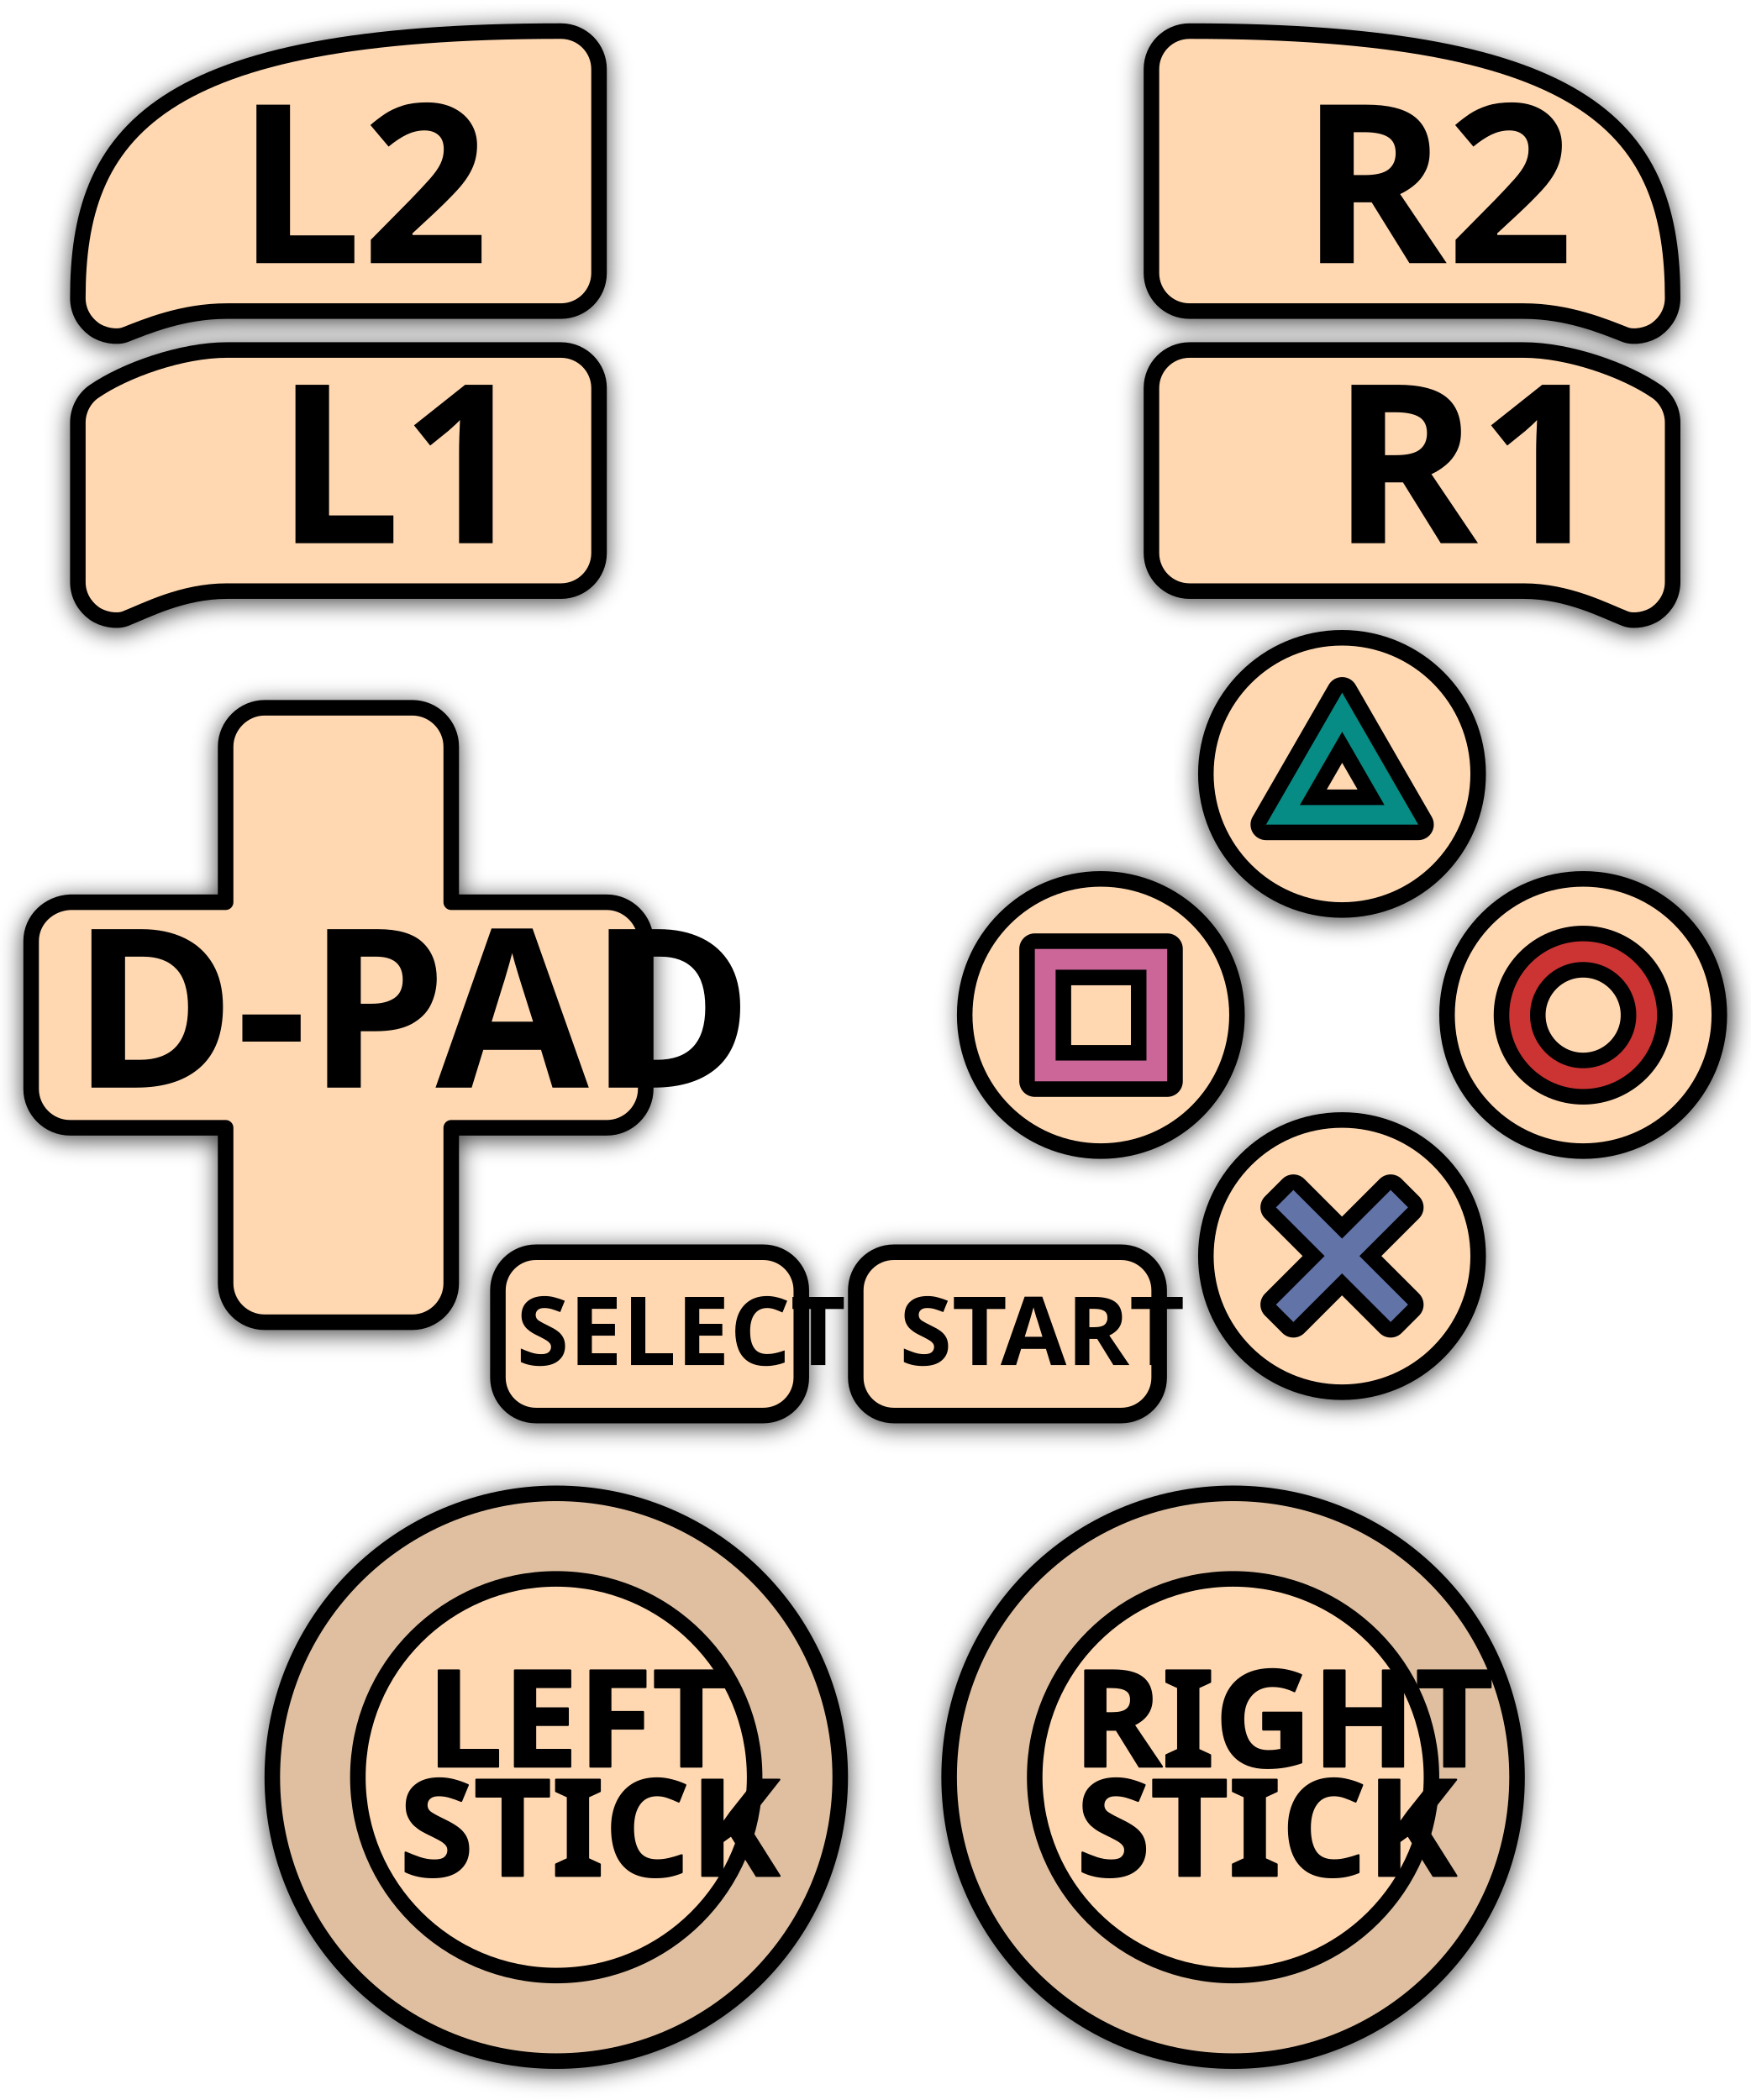
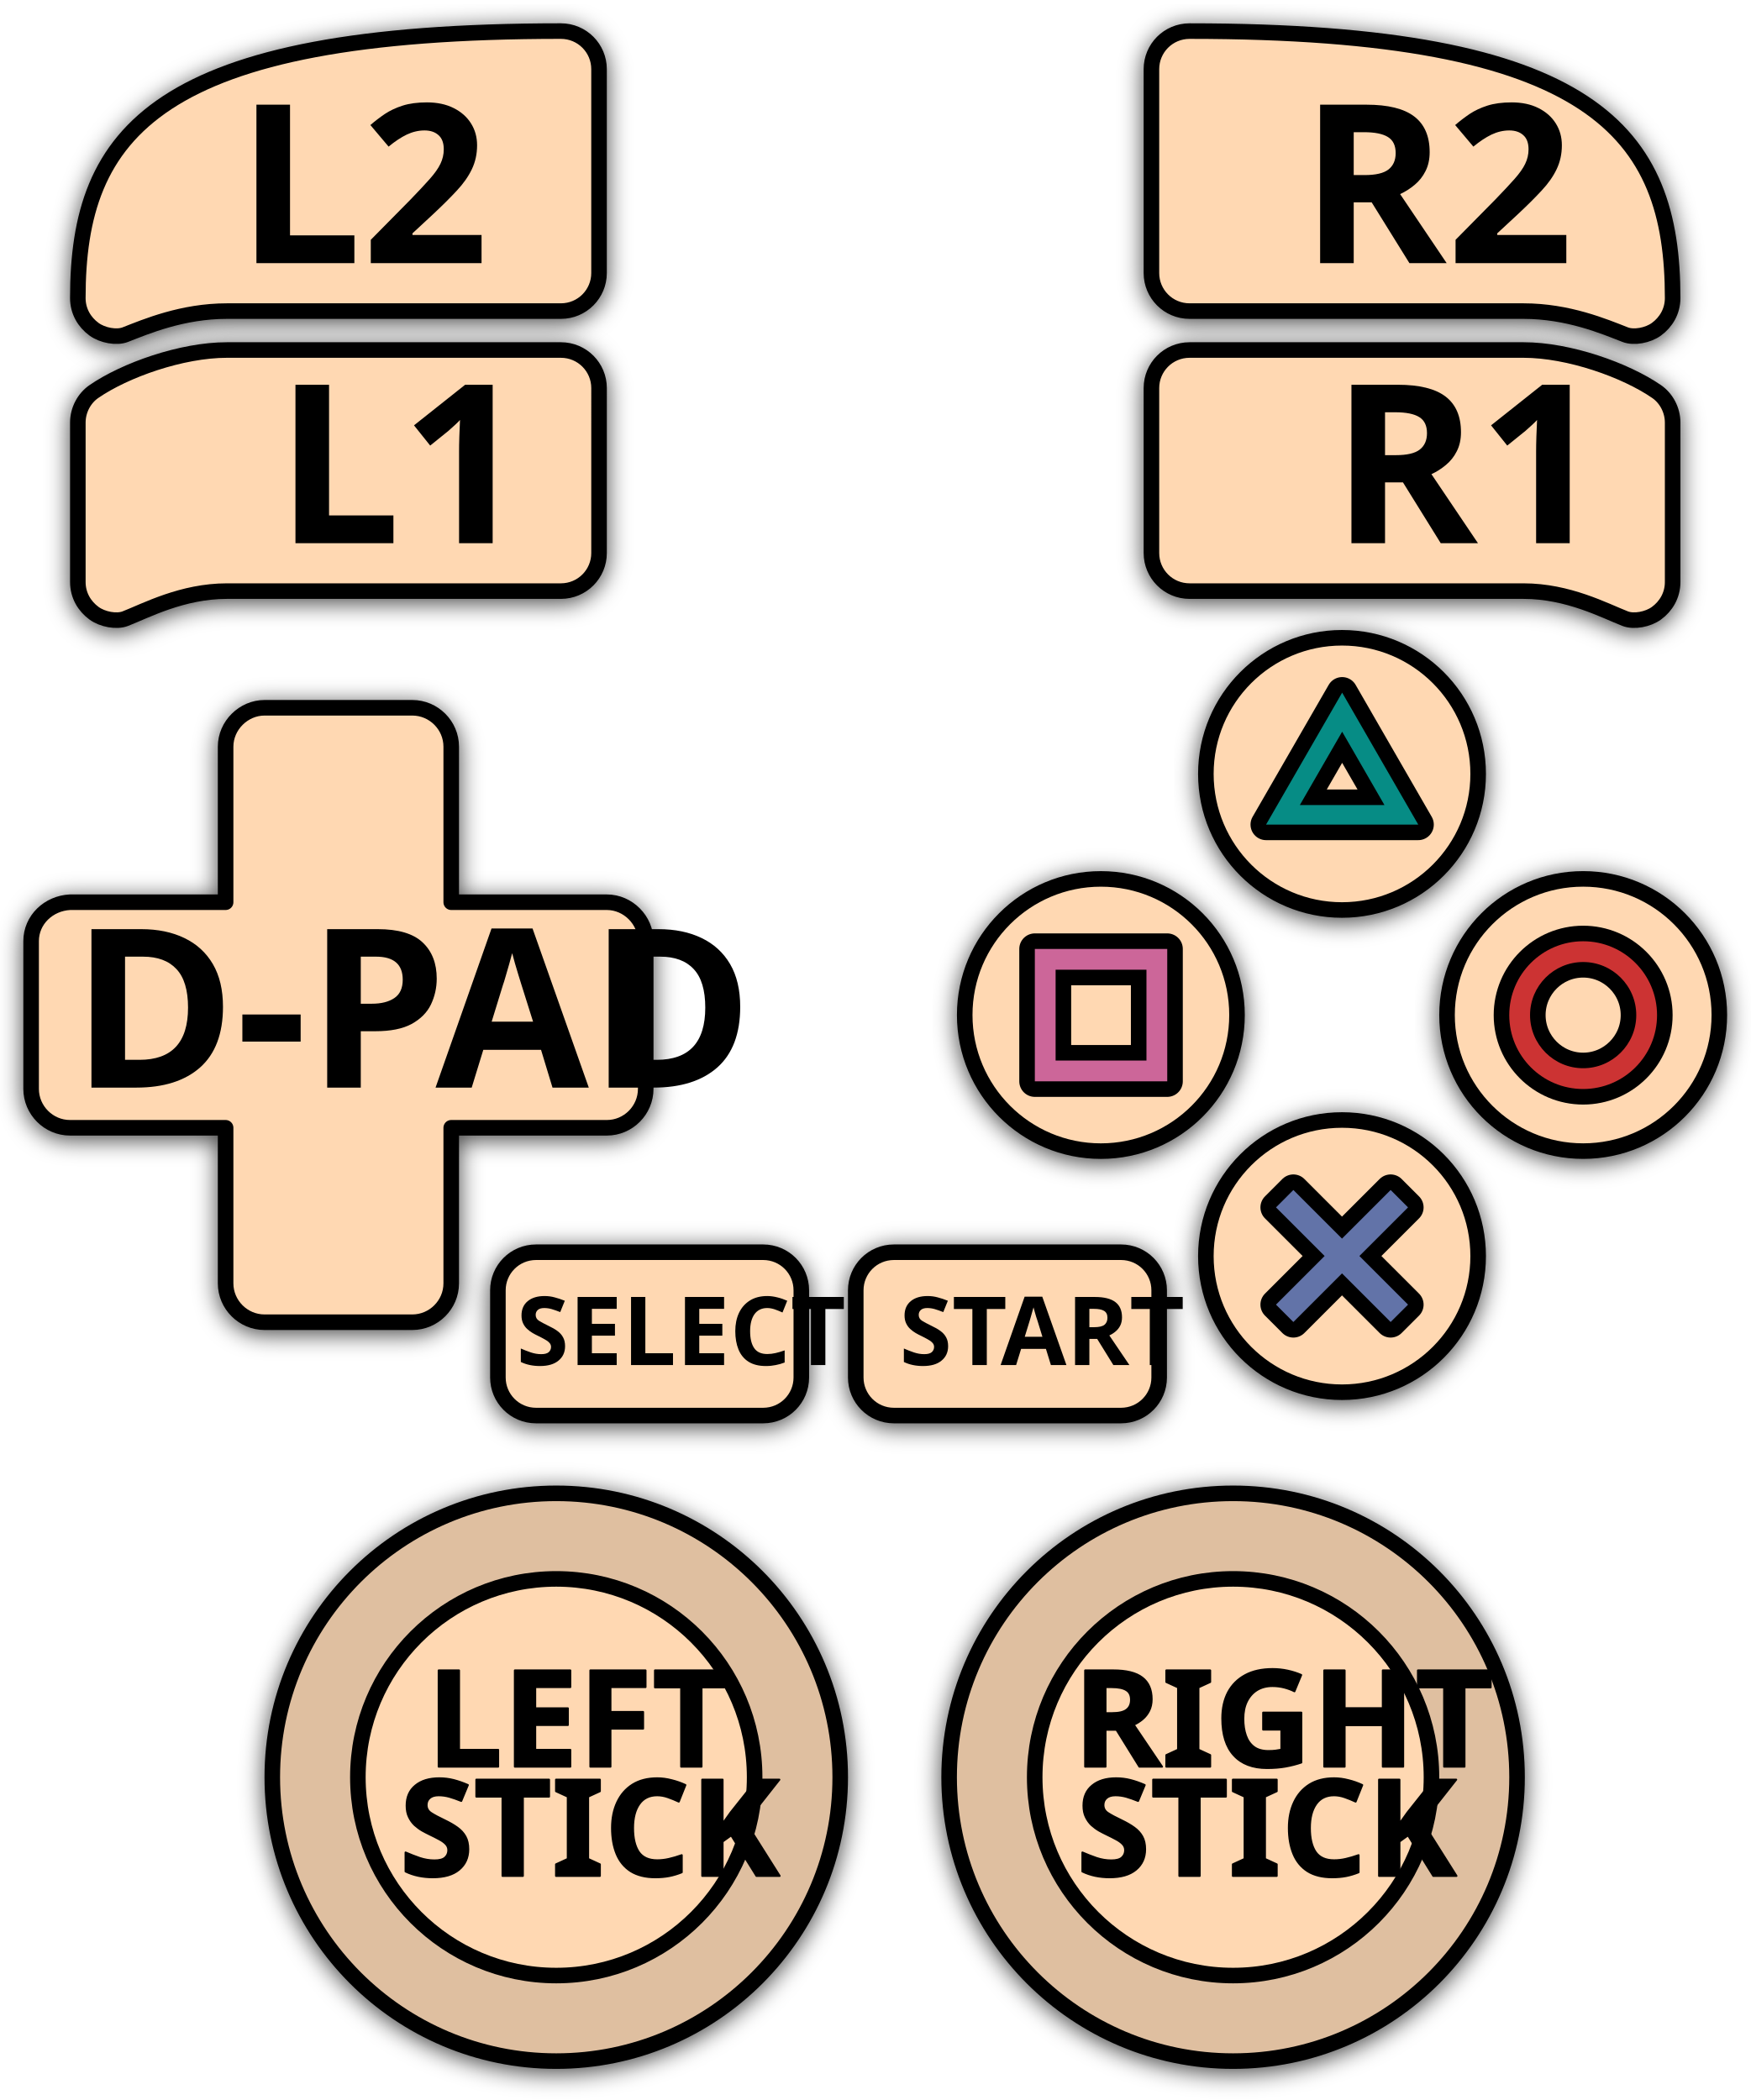
<svg xmlns="http://www.w3.org/2000/svg" version="1.1" id="Layer_3" x="0px" y="0px" viewBox="0 0 225 270" xml:space="preserve" width="225" height="270">
  <defs id="defs75">
    <rect x="41.228" y="199.808" width="55.255" height="51.834" id="rect369361" />
    <rect x="76.739" y="147.344" width="33.368" height="20.844" id="rect127464" />
    <rect x="128.25" y="105.787" width="33.96" height="33.738" id="rect83351" />
    <rect x="127.677" y="105.526" width="34.595" height="33.973" id="rect34999" />
    <rect x="161.554" y="139.782" width="33.152" height="33.894" id="rect24475" />
    <rect x="128.25" y="105.787" width="33.96" height="33.738" id="rect83351-3" />
    <rect x="128.25" y="105.787" width="33.96" height="33.738" id="rect83351-9" />
    <rect x="128.25" y="105.787" width="33.96" height="33.738" id="rect83351-5" />
    <rect x="76.739" y="147.344" width="32.548" height="20.781" id="rect127464-0" />
    <rect x="128.25" y="105.787" width="69.439" height="31.708" id="rect83351-4" />
    <rect x="128.25" y="105.787" width="33.96" height="33.738" id="rect83351-52" />
    <rect x="128.25" y="105.787" width="33.96" height="33.738" id="rect83351-52-6" />
    <rect x="128.25" y="105.787" width="33.96" height="33.738" id="rect83351-37" />
    <rect x="128.25" y="105.787" width="33.96" height="33.738" id="rect83351-3-9" />
    <rect x="128.25" y="105.787" width="33.96" height="33.738" id="rect83351-9-2" />
    <rect x="128.25" y="105.787" width="33.96" height="33.738" id="rect83351-5-7" />
    <rect x="76.739" y="147.344" width="33.368" height="20.844" id="rect127464-7" />
    <rect x="76.739" y="147.344" width="32.548" height="20.781" id="rect127464-0-5" />
    <rect x="128.25" y="105.787" width="69.439" height="31.708" id="rect83351-4-1" />
    <rect x="128.25" y="105.787" width="33.96" height="33.738" id="rect83351-52-67" />
    <rect x="128.25" y="105.787" width="33.96" height="33.738" id="rect83351-52-6-8" />
    <rect x="128.25" y="105.787" width="69.439" height="31.708" id="rect83351-4-1-4" />
    <rect x="128.25" y="105.787" width="69.439" height="31.708" id="rect83351-4-1-4-4" />
    <rect x="128.25" y="105.787" width="69.439" height="31.708" id="rect83351-4-1-4-9" />
    <rect x="128.25" y="105.787" width="69.439" height="31.708" id="rect83351-4-1-4-4-4" />
    <rect x="76.739" y="147.344" width="65.207" height="14.331" id="rect127464-7-2" />
    <rect x="76.739" y="147.344" width="65.207" height="14.331" id="rect127464-7-2-8" />
    <rect x="76.739" y="147.344" width="33.368" height="20.844" id="rect127464-7-5" />
    <rect x="76.739" y="147.344" width="65.207" height="14.331" id="rect127464-7-2-2" />
    <rect x="76.739" y="147.344" width="65.207" height="14.331" id="rect127464-7-2-8-1" />
    <rect x="76.739" y="147.344" width="32.548" height="20.781" id="rect127464-0-5-4" />
    <rect x="128.25" y="105.787" width="33.96" height="33.738" id="rect83351-37-3" />
    <rect x="128.25" y="105.787" width="33.96" height="33.738" id="rect83351-3-9-2" />
    <rect x="128.25" y="105.787" width="33.96" height="33.738" id="rect83351-9-2-3" />
    <rect x="128.25" y="105.787" width="33.96" height="33.738" id="rect83351-5-7-8" />
    <rect x="128.25" y="105.787" width="69.439" height="31.708" id="rect83351-4-1-1" />
    <rect x="128.25" y="105.787" width="69.439" height="31.708" id="rect83351-4-1-4-8" />
    <rect x="128.25" y="105.787" width="69.439" height="31.708" id="rect83351-4-1-4-9-1" />
    <rect x="128.25" y="105.787" width="33.96" height="33.738" id="rect83351-52-67-5" />
    <rect x="128.25" y="105.787" width="33.96" height="33.738" id="rect83351-52-6-8-9" />
    <rect x="128.25" y="105.787" width="69.439" height="31.708" id="rect83351-4-1-4-4-2" />
    <rect x="128.25" y="105.787" width="69.439" height="31.708" id="rect83351-4-1-4-4-4-7" />
    <rect x="128.25" y="105.787" width="69.439" height="31.708" id="rect83351-4-1-4-9-2" />
    <rect x="128.25" y="105.787" width="54.922" height="28.684" id="rect83351-4-1-4-6" />
    <rect x="128.25" y="105.787" width="54.922" height="28.684" id="rect83351-4-1-4-6-6" />
    <rect x="128.25" y="105.787" width="54.922" height="28.684" id="rect83351-4-1-4-6-6-5" />
    <rect x="128.25" y="105.787" width="54.922" height="28.684" id="rect83351-4-1-4-6-5" />
    <rect x="128.25" y="105.787" width="28.869" height="28.839" id="rect83351-4-1-4-6-9" />
    <rect x="128.25" y="105.787" width="28.869" height="28.839" id="rect83351-4-1-4-6-9-7" />
    <rect x="128.25" y="105.787" width="28.869" height="28.839" id="rect83351-4-1-4-6-9-0" />
    <rect x="128.25" y="105.787" width="28.869" height="28.839" id="rect83351-4-1-4-6-9-0-2" />
    <rect x="128.25" y="105.787" width="54.922" height="28.684" id="rect83351-4-1-4-6-5-7" />
    <rect x="128.25" y="105.787" width="54.922" height="28.684" id="rect83351-4-1-4-6-5-72" />
    <rect x="128.25" y="105.787" width="54.922" height="28.684" id="rect83351-4-1-4-6-5-72-2" />
    <rect x="128.25" y="105.787" width="30.806" height="28.718" id="rect83351-4-1-4-6-5-7-5" />
    <rect x="128.25" y="105.787" width="30.806" height="28.718" id="rect83351-4-1-4-6-5-7-5-2" />
    <rect x="128.25" y="105.787" width="30.806" height="28.718" id="rect83351-4-1-4-6-5-7-5-26" />
    <rect x="128.25" y="105.787" width="30.806" height="28.718" id="rect83351-4-1-4-6-5-7-5-4" />
    <rect x="76.739" y="147.344" width="33.368" height="20.844" id="rect127464-7-4" />
    <rect x="76.739" y="147.344" width="33.368" height="19.215" id="rect127464-7-4-8" />
    <rect x="76.739" y="147.344" width="44.004" height="35.334" id="rect127464-7-4-8-8" />
    <rect x="76.739" y="147.344" width="44.004" height="35.334" id="rect127464-7-4-8-8-8" />
    <rect x="41.228" y="199.808" width="55.255" height="51.834" id="rect369361-1" />
    <rect x="41.228" y="199.808" width="86.232" height="35.141" id="rect369361-0" />
    <rect x="128.25" y="105.787" width="81.862" height="29.811" id="rect83351-4-1-4-6-5-7-5-2-1" />
    <rect x="128.25" y="105.787" width="54.922" height="28.684" id="rect83351-4-1-4-6-5-72-2-6" />
    <rect x="128.25" y="105.787" width="54.922" height="28.684" id="rect83351-4-1-4-6-5-72-2-6-6" />
    <rect x="128.25" y="105.787" width="54.922" height="28.684" id="rect83351-4-1-4-6-5-72-2-6-6-8" />
    <rect x="128.25" y="105.787" width="77.274" height="28.684" id="rect83351-4-1-4-6-5-72-2-6-6-0" />
    <rect x="128.25" y="105.787" width="33.275" height="27.809" id="rect83351-4-1-4-6-5-72-2-6-6-5" />
    <rect x="128.25" y="105.787" width="33.275" height="27.809" id="rect83351-4-1-4-6-5-72-2-6-6-5-7" />
    <rect x="128.25" y="105.787" width="33.275" height="27.809" id="rect83351-4-1-4-6-5-72-2-6-6-5-7-2" />
    <rect x="128.25" y="105.787" width="33.275" height="27.809" id="rect83351-4-1-4-6-5-72-2-6-6-5-7-5" />
    <rect x="128.25" y="105.787" width="43.668" height="19.897" id="rect83351-4-1-4-6-5-72-2-6-6-0-4" />
    <rect x="128.25" y="105.787" width="77.274" height="28.684" id="rect83351-4-1-4-6-5-72-2-6-6-0-4-6" />
    <rect x="128.25" y="105.787" width="77.274" height="28.684" id="rect83351-4-1-4-6-5-72-2-6-6-0-4-0" />
    <rect x="128.25" y="105.787" width="61.396" height="39.166" id="rect83351-4-1-4-6-5-72-2-6-6-0-4-67" />
    <rect x="128.25" y="105.787" width="43.668" height="19.897" id="rect83351-4-1-4-6-5-72-2-6-6-0-4-3" />
    <rect x="128.25" y="105.787" width="61.396" height="39.166" id="rect83351-4-1-4-6-5-72-2-6-6-0-4-67-2" />
    <filter style="color-interpolation-filters:sRGB;" id="filter108623" x="-0.118" y="-0.219" width="1.236" height="1.462">
      <feFlood flood-opacity="0.75" flood-color="rgb(0,0,0)" result="flood" id="feFlood108613" />
      <feComposite in="flood" in2="SourceGraphic" operator="in" result="composite1" id="feComposite108615" />
      <feGaussianBlur in="composite1" stdDeviation="1.5" result="blur" id="feGaussianBlur108617" />
      <feOffset dx="0" dy="0.5" result="offset" id="feOffset108619" />
      <feComposite in="SourceGraphic" in2="offset" operator="over" result="composite2" id="feComposite108621" />
    </filter>
    <filter style="color-interpolation-filters:sRGB;" id="filter108915" x="-0.055" y="-0.055" width="1.11" height="1.12">
      <feFlood flood-opacity="1" flood-color="rgb(0,0,0)" result="flood" id="feFlood108905" />
      <feComposite in="flood" in2="SourceGraphic" operator="in" result="composite1" id="feComposite108907" />
      <feGaussianBlur in="composite1" stdDeviation="0.75" result="blur" id="feGaussianBlur108909" />
      <feOffset dx="0" dy="0.5" result="offset" id="feOffset108911" />
      <feComposite in="SourceGraphic" in2="offset" operator="over" result="composite2" id="feComposite108913" />
    </filter>
    <rect x="128.25" y="105.787" width="43.668" height="19.897" id="rect83351-4-1-4-6-5-72-2-6-6-0-4-3-4" />
    <rect x="128.25" y="105.787" width="43.668" height="19.897" id="rect83351-4-1-4-6-5-72-2-6-6-0-4-3-47" />
    <rect x="128.25" y="105.787" width="43.668" height="19.897" id="rect83351-4-1-4-6-5-72-2-6-6-0-4-3-8" />
    <rect x="128.25" y="105.787" width="61.396" height="39.166" id="rect83351-4-1-4-6-5-72-2-6-6-0-4-67-2-7" />
    <rect x="128.25" y="105.787" width="61.396" height="39.166" id="rect83351-4-1-4-6-5-72-2-6-6-0-4-67-4" />
    <rect x="128.25" y="105.787" width="61.396" height="39.166" id="rect83351-4-1-4-6-5-72-2-6-6-0-4-67-0" />
  </defs>
  <g id="layer2" style="display:none">
    <rect style="display:inline;fill:#000000;fill-opacity:0.25;stroke-width:10.783;stroke-linecap:round;stroke-linejoin:round" id="rect937" width="223" height="278" x="1" y="1" rx="6.977" ry="6.969" />
  </g>
  <g id="layer1">
    <g id="layer8" style="display:inline">
      <path style="display:inline;fill:#ffd8b2;fill-opacity:1;stroke:#000000;stroke-width:2;stroke-linecap:round;stroke-linejoin:round;stroke-miterlimit:4;stroke-dasharray:none;stroke-opacity:1;paint-order:normal;filter:url(#filter108623)" d="M 103,177.112 C 103,179.778 100.843,182 98.091,182 H 68.909 C 66.157,182 64,179.778 64,177.112 v -11.223 c 0,-2.666 2.157,-4.888 4.909,-4.888 H 98.091 c 2.752,0 4.909,2.222 4.909,4.888 z" id="path23-1-9" />
      <path style="display:inline;fill:#ffd8b2;fill-opacity:1;stroke:#000000;stroke-width:2;stroke-linecap:round;stroke-linejoin:round;stroke-miterlimit:4;stroke-dasharray:none;stroke-opacity:1;paint-order:normal;filter:url(#filter108623)" d="m 148.998,177.112 c 0,2.666 -2.157,4.888 -4.909,4.888 h -29.182 c -2.752,0 -4.909,-2.222 -4.909,-4.888 v -11.223 c 0,-2.666 2.157,-4.888 4.909,-4.888 h 29.182 c 2.752,0 4.909,2.222 4.909,4.888 z" id="path23-1-9-2" />
      <text xml:space="preserve" id="text83349-9-6-1-07-17-3-8-9-5-9" style="font-style:normal;font-variant:normal;font-weight:bold;font-stretch:normal;font-size:11.054px;line-height:1;font-family:'Entangled Plain BRK';-inkscape-font-specification:'Entangled Plain BRK Bold';font-variant-ligatures:normal;font-variant-position:normal;font-variant-caps:normal;font-variant-numeric:normal;font-variant-alternates:normal;font-variant-east-asian:normal;text-indent:0;text-align:center;text-decoration-line:none;text-decoration-style:solid;text-decoration-color:#000000;letter-spacing:0px;word-spacing:0px;text-transform:none;writing-mode:lr-tb;direction:ltr;text-orientation:mixed;dominant-baseline:auto;baseline-shift:baseline;white-space:pre;shape-inside:url(#rect83351-4-1-4-6-5-72-2-6-6-0-4);shape-padding:0;shape-margin:0;inline-size:0;display:inline;fill:#000000;fill-opacity:1;stroke:none;stroke-width:0.225;stroke-linecap:round;stroke-linejoin:round;stroke-miterlimit:4;stroke-dasharray:none;stroke-dashoffset:0;stroke-opacity:1;paint-order:stroke fill markers;stop-color:#000000" x="7.898" y="0" transform="matrix(1.109734,0,0,1.109734,-83.05325,48.303)">
-         <tspan x="134.653" y="114.63" id="tspan4139">SELECT</tspan>
+         <tspan x="134.653" y="114.63" id="tspan1288">SELECT</tspan>
      </text>
      <text xml:space="preserve" id="text83349-9-6-1-07-17-3-8-9-5-9-4" style="font-style:normal;font-variant:normal;font-weight:bold;font-stretch:normal;font-size:11.054px;line-height:1;font-family:'Entangled Plain BRK';-inkscape-font-specification:'Entangled Plain BRK Bold';font-variant-ligatures:normal;font-variant-position:normal;font-variant-caps:normal;font-variant-numeric:normal;font-variant-alternates:normal;font-variant-east-asian:normal;text-indent:0;text-align:center;text-decoration-line:none;text-decoration-style:solid;text-decoration-color:#000000;letter-spacing:0px;word-spacing:0px;text-transform:none;writing-mode:lr-tb;direction:ltr;text-orientation:mixed;dominant-baseline:auto;baseline-shift:baseline;white-space:pre;shape-inside:url(#rect83351-4-1-4-6-5-72-2-6-6-0-4-3);shape-padding:0;shape-margin:0;inline-size:0;display:inline;fill:#000000;fill-opacity:1;stroke:none;stroke-width:0.225;stroke-linecap:round;stroke-linejoin:round;stroke-miterlimit:4;stroke-dasharray:none;stroke-dashoffset:0;stroke-opacity:1;paint-order:stroke fill markers;stop-color:#000000" x="7.898" y="0" transform="matrix(1.109734,0,0,1.109734,-37.05476,48.303)">
-         <tspan x="137.571" y="114.63" id="tspan4141">START</tspan>
+         <tspan x="137.571" y="114.63" id="tspan1290">START</tspan>
      </text>
    </g>
    <g id="layer7" style="display:inline">
+       <circle style="display:inline;fill:#ffd8b2;fill-opacity:1;stroke:#000000;stroke-width:2;stroke-linecap:round;stroke-linejoin:round;stroke-miterlimit:4;stroke-dasharray:none;stroke-opacity:1;paint-order:normal;filter:url(#filter108623)" id="path218689-9" cx="141.504" cy="130.502" r="17.5" />
+       <circle style="display:inline;fill:#ffd8b2;fill-opacity:1;stroke:#000000;stroke-width:2;stroke-linecap:round;stroke-linejoin:round;stroke-miterlimit:4;stroke-dasharray:none;stroke-opacity:1;paint-order:normal;filter:url(#filter108623)" id="path218689-9-6" cx="203.501" cy="130.5" r="17.5" />
      <circle style="fill:#ffd8b2;fill-opacity:1;stroke:#000000;stroke-width:2;stroke-linecap:round;stroke-linejoin:round;stroke-miterlimit:4;stroke-dasharray:none;stroke-opacity:1;paint-order:normal;filter:url(#filter108623)" id="path218689" cx="172.501" cy="99.5" r="17.5" />
      <circle style="display:inline;fill:#ffd8b2;fill-opacity:1;stroke:#000000;stroke-width:2;stroke-linecap:round;stroke-linejoin:round;stroke-miterlimit:4;stroke-dasharray:none;stroke-opacity:1;paint-order:normal;filter:url(#filter108623)" id="path218689-0" cx="172.501" cy="161.5" r="17.5" />
-       <circle style="display:inline;fill:#ffd8b2;fill-opacity:1;stroke:#000000;stroke-width:2;stroke-linecap:round;stroke-linejoin:round;stroke-miterlimit:4;stroke-dasharray:none;stroke-opacity:1;paint-order:normal;filter:url(#filter108623)" id="path218689-9" cx="-130.5" cy="141.501" transform="rotate(-90)" r="17.5" />
-       <circle style="display:inline;fill:#ffd8b2;fill-opacity:1;stroke:#000000;stroke-width:2;stroke-linecap:round;stroke-linejoin:round;stroke-miterlimit:4;stroke-dasharray:none;stroke-opacity:1;paint-order:normal;filter:url(#filter108623)" id="path218689-0-6" cx="-130.5" cy="203.501" r="17.5" transform="rotate(-90)" />
      <g id="g159988" transform="matrix(1.403841,0,0,1.403841,158.3761,147.3624)" style="display:inline;stroke:#000000;stroke-width:2.849;stroke-linecap:round;stroke-linejoin:round;stroke-miterlimit:4;stroke-dasharray:none;stroke-opacity:1;paint-order:stroke fill markers">
        <g id="g159984" style="stroke:#000000;stroke-width:2.849;stroke-linecap:round;stroke-linejoin:round;stroke-miterlimit:4;stroke-dasharray:none;stroke-opacity:1;paint-order:stroke fill markers">
          <linearGradient id="SVGID_1_" gradientUnits="userSpaceOnUse" x1="10.062" y1="0" x2="10.062" y2="18.009">
            <stop offset="0" style="stop-color:#5B5B5F" id="stop159971" />
            <stop offset="0.023" style="stop-color:#59595D" id="stop159973" />
            <stop offset="0.451" style="stop-color:#333335" id="stop159975" />
            <stop offset="0.791" style="stop-color:#1C1C1D" id="stop159977" />
            <stop offset="1" style="stop-color:#141414" id="stop159979" />
          </linearGradient>
        </g>
-         <polygon fill="#6273a8" points="4.016,5.608 8.469,10.061 4.016,14.514 5.608,16.106 10.061,11.653 14.514,16.106 16.107,14.514 11.654,10.061 16.107,5.608 14.514,4.015 10.061,8.468 5.608,4.015 " id="polygon159986" style="stroke:#000000;stroke-width:2.849;stroke-linecap:round;stroke-linejoin:round;stroke-miterlimit:4;stroke-dasharray:none;stroke-opacity:1;paint-order:stroke fill markers" />
+         <polygon fill="#6273a8" points="14.514,4.015 10.061,8.468 5.608,4.015 4.016,5.608 8.469,10.061 4.016,14.514 5.608,16.106 10.061,11.653 14.514,16.106 16.107,14.514 11.654,10.061 16.107,5.608 " id="polygon159986" style="stroke:#000000;stroke-width:2.849;stroke-linecap:round;stroke-linejoin:round;stroke-miterlimit:4;stroke-dasharray:none;stroke-opacity:1;paint-order:stroke fill markers" />
      </g>
      <g id="g160464" transform="matrix(1.416495,0,0,1.416496,189.3344,116.3551)" style="display:inline;stroke:#000000;stroke-width:2.824;stroke-linecap:round;stroke-linejoin:round;stroke-miterlimit:4;stroke-dasharray:none;stroke-opacity:1;paint-order:stroke fill markers">
        <g display="none" id="g160426" style="stroke:#000000;stroke-width:2.824;stroke-linecap:round;stroke-linejoin:round;stroke-miterlimit:4;stroke-dasharray:none;stroke-opacity:1;paint-order:stroke fill markers">
          <path display="inline" fill="#cc3366" d="m 158.14,70.903 c 23.665,0 42.917,19.252 42.917,42.917 0,23.664 -19.252,42.917 -42.917,42.917 -23.665,0 -42.918,-19.253 -42.918,-42.917 0,-23.664 19.253,-42.917 42.918,-42.917 m 0,-14 c -31.434,0 -56.918,25.483 -56.918,56.917 0,31.435 25.484,56.917 56.918,56.917 31.434,0 56.917,-25.482 56.917,-56.917 0,-31.433 -25.483,-56.917 -56.917,-56.917 z" id="path160424" style="stroke:#000000;stroke-width:2.824;stroke-linecap:round;stroke-linejoin:round;stroke-miterlimit:4;stroke-dasharray:none;stroke-opacity:1;paint-order:stroke fill markers" />
        </g>
        <g id="g160445" style="stroke:#000000;stroke-width:2.824;stroke-linecap:round;stroke-linejoin:round;stroke-miterlimit:4;stroke-dasharray:none;stroke-opacity:1;paint-order:stroke fill markers">
          <g id="g160441" style="stroke:#000000;stroke-width:2.824;stroke-linecap:round;stroke-linejoin:round;stroke-miterlimit:4;stroke-dasharray:none;stroke-opacity:1;paint-order:stroke fill markers">
            <linearGradient id="SVGID_1_-3" gradientUnits="userSpaceOnUse" x1="9.998" y1="0" x2="9.998" y2="17.896">
              <stop offset="0" style="stop-color:#5B5B5F" id="stop160428" />
              <stop offset="0.023" style="stop-color:#59595D" id="stop160430" />
              <stop offset="0.451" style="stop-color:#333335" id="stop160432" />
              <stop offset="0.791" style="stop-color:#1C1C1D" id="stop160434" />
              <stop offset="1" style="stop-color:#141414" id="stop160436" />
            </linearGradient>
          </g>
          <path fill="#cc3333" d="m 9.998,5.177 c 2.658,0 4.82,2.163 4.82,4.82 0,2.657 -2.162,4.82 -4.82,4.82 -2.658,0 -4.819,-2.163 -4.819,-4.82 0,-2.657 2.161,-4.82 4.819,-4.82 m 0,-1.884 c -3.703,0 -6.705,3.002 -6.705,6.705 0,3.703 3.002,6.705 6.705,6.705 3.704,0 6.706,-3.002 6.706,-6.705 0,-3.703 -3.002,-6.705 -6.706,-6.705 z" id="path160443" style="stroke:#000000;stroke-width:2.824;stroke-linecap:round;stroke-linejoin:round;stroke-miterlimit:4;stroke-dasharray:none;stroke-opacity:1;paint-order:stroke fill markers" />
        </g>
      </g>
      <g id="g160483" transform="matrix(1.412743,0,0,1.414664,158.333,85.72434)" style="display:inline;stroke:#000000;stroke-width:2.829;stroke-linecap:round;stroke-linejoin:round;stroke-miterlimit:4;stroke-dasharray:none;stroke-opacity:1;paint-order:stroke fill markers">
        <g id="g160479" style="stroke:#000000;stroke-width:2.829;stroke-linecap:round;stroke-linejoin:round;stroke-miterlimit:4;stroke-dasharray:none;stroke-opacity:1;paint-order:stroke fill markers">
          <linearGradient id="SVGID_1_-9" gradientUnits="userSpaceOnUse" x1="10.041" y1="0" x2="10.041" y2="17.974">
            <stop offset="0" style="stop-color:#5B5B5F" id="stop160466" />
            <stop offset="0.023" style="stop-color:#59595D" id="stop160468" />
            <stop offset="0.451" style="stop-color:#333335" id="stop160470" />
            <stop offset="0.791" style="stop-color:#1C1C1D" id="stop160472" />
            <stop offset="1" style="stop-color:#141414" id="stop160474" />
          </linearGradient>
        </g>
        <path fill="#068c85" d="m 10.042,5.904 1.924,3.333 1.925,3.333 H 10.042 6.192 L 8.116,9.237 10.042,5.904 m 0,-3.55 L 6.58,8.35 3.119,14.345 h 6.923 6.923 L 13.502,8.35 Z" id="path160481" style="stroke:#000000;stroke-width:2.829;stroke-linecap:round;stroke-linejoin:round;stroke-miterlimit:4;stroke-dasharray:none;stroke-opacity:1;paint-order:stroke fill markers" />
      </g>
      <g id="g160531" transform="matrix(1.416564,0,0,1.416564,127.3609,116.3515)" style="display:inline;stroke:#000000;stroke-width:2.824;stroke-linecap:round;stroke-linejoin:round;stroke-miterlimit:4;stroke-dasharray:none;stroke-opacity:1;paint-order:stroke fill markers">
        <g id="g160513" style="stroke:#000000;stroke-width:2.824;stroke-linecap:round;stroke-linejoin:round;stroke-miterlimit:4;stroke-dasharray:none;stroke-opacity:1;paint-order:stroke fill markers">
          <linearGradient id="SVGID_1_-7" gradientUnits="userSpaceOnUse" x1="10.001" y1="0" x2="10.001" y2="17.9">
            <stop offset="0" style="stop-color:#5B5B5F" id="stop160500" />
            <stop offset="0.023" style="stop-color:#59595D" id="stop160502" />
            <stop offset="0.451" style="stop-color:#333335" id="stop160504" />
            <stop offset="0.791" style="stop-color:#1C1C1D" id="stop160506" />
            <stop offset="1" style="stop-color:#141414" id="stop160508" />
          </linearGradient>
        </g>
        <path fill="#cc6699" d="m 14.122,5.878 v 8.244 H 5.878 V 5.878 h 8.244 M 16.007,3.993 H 3.993 v 12.014 h 12.014 z" id="path160515" style="stroke:#000000;stroke-width:2.824;stroke-linecap:round;stroke-linejoin:round;stroke-miterlimit:4;stroke-dasharray:none;stroke-opacity:1;paint-order:stroke fill markers" />
      </g>
    </g>
    <g id="layer9" style="display:inline">
      <path style="display:inline;fill:#ffd8b2;fill-opacity:1;stroke:#000000;stroke-width:2;stroke-linecap:round;stroke-linejoin:round;stroke-miterlimit:4;stroke-dasharray:none;stroke-opacity:1;paint-order:normal;filter:url(#filter108623)" d="m 83,140 c 0,2.74 -2.248,5.006 -5,5 H 58 v 20 c 0,2.752 -2.26,5 -5,5 H 34 c -2.74,0 -5,-2.248 -5,-5 V 145 H 9 c -2.752,0 -5,-2.26 -5,-5 v -19 c 0,-2.74 2.252,-4.863 5,-5 H 29 V 96 c 0,-2.74 2.322,-5 5,-5 h 19 c 2.74,0 5,2.248 5,5 v 20 h 20 c 2.74,0 5.014,2.323 5,5 z" id="path6246" />
      <text xml:space="preserve" id="text83349-9-6-1-07-17-3-8-9-5" style="font-style:normal;font-variant:normal;font-weight:bold;font-stretch:normal;font-size:25.712px;line-height:1;font-family:'Entangled Plain BRK';-inkscape-font-specification:'Entangled Plain BRK Bold';font-variant-ligatures:normal;font-variant-position:normal;font-variant-caps:normal;font-variant-numeric:normal;font-variant-alternates:normal;font-variant-east-asian:normal;text-indent:0;text-align:center;text-decoration-line:none;text-decoration-style:solid;text-decoration-color:#000000;letter-spacing:0px;word-spacing:0px;text-transform:none;writing-mode:lr-tb;direction:ltr;text-orientation:mixed;dominant-baseline:auto;baseline-shift:baseline;white-space:pre;shape-inside:url(#rect83351-4-1-4-6-5-72-2-6-6-0);shape-padding:0;shape-margin:0;inline-size:0;display:inline;fill:#000000;fill-opacity:1;stroke:none;stroke-width:0.225;stroke-linecap:round;stroke-linejoin:round;stroke-miterlimit:4;stroke-dasharray:none;stroke-dashoffset:0;stroke-opacity:1;paint-order:stroke fill markers;stop-color:#000000" x="7.898" y="0" transform="matrix(1.109734,0,0,1.109734,-141.6998,-0.3899094)">
-         <tspan x="135.968" y="126.357" id="tspan4143">D-PAD</tspan>
+         <tspan x="135.968" y="126.357" id="tspan1292">D-PAD</tspan>
      </text>
    </g>
    <g id="layer10" style="display:inline">
      <g id="g977">
        <circle style="opacity:1;fill:#dfbfa0;fill-opacity:1;stroke:#000000;stroke-width:2;stroke-linecap:round;stroke-linejoin:round;stroke-miterlimit:4;stroke-dasharray:none;stroke-opacity:1;paint-order:normal;filter:url(#filter108623)" id="path358887" cx="158.5" cy="228.5" r="36.5" />
        <circle style="opacity:1;fill:#ffd8b2;fill-opacity:1;stroke:#000000;stroke-width:2;stroke-linecap:round;stroke-linejoin:round;stroke-miterlimit:4;stroke-dasharray:none;stroke-opacity:1;paint-order:normal" id="path359169" cx="158.5" cy="228.5" r="25.5" />
      </g>
      <g id="g973">
        <circle style="display:inline;fill:#dfbfa0;fill-opacity:1;stroke:#000000;stroke-width:2;stroke-linecap:round;stroke-linejoin:round;stroke-miterlimit:4;stroke-dasharray:none;stroke-opacity:1;paint-order:normal;filter:url(#filter108623)" id="path358887-3" cx="71.5" cy="228.5" r="36.5" />
        <circle style="display:inline;opacity:1;fill:#ffd8b2;fill-opacity:1;stroke:#000000;stroke-width:2;stroke-linecap:round;stroke-linejoin:round;stroke-miterlimit:4;stroke-dasharray:none;stroke-opacity:1;paint-order:normal" id="path359169-9" cx="71.5" cy="228.5" r="25.5" />
      </g>
      <text xml:space="preserve" id="text83349-9-6-1-07-17-3-8-9-5-9-23" style="font-style:normal;font-variant:normal;font-weight:bold;font-stretch:normal;font-size:15.619px;line-height:0.81;font-family:'Entangled Plain BRK';-inkscape-font-specification:'Entangled Plain BRK Bold';font-variant-ligatures:normal;font-variant-position:normal;font-variant-caps:normal;font-variant-numeric:normal;font-variant-alternates:normal;font-variant-east-asian:normal;text-indent:0;text-align:center;text-decoration-line:none;text-decoration-style:solid;text-decoration-color:#000000;letter-spacing:0px;word-spacing:0px;text-transform:none;writing-mode:lr-tb;direction:ltr;text-orientation:mixed;dominant-baseline:auto;baseline-shift:baseline;white-space:pre;shape-inside:url(#rect83351-4-1-4-6-5-72-2-6-6-0-4-67-4);shape-padding:0;shape-margin:0;inline-size:0;display:inline;fill:#000000;fill-opacity:1;stroke:#000000;stroke-width:0.225;stroke-linecap:round;stroke-linejoin:round;stroke-miterlimit:4;stroke-dasharray:none;stroke-dashoffset:0;stroke-opacity:1;paint-order:stroke fill markers;stop-color:#000000" x="7.898" y="0" transform="matrix(1.109734,0,0,1.109734,-104.8891,97.53249)">
-         <tspan x="143.921" y="116.799" id="tspan4145">LEFT
+         <tspan x="143.921" y="116.799" id="tspan1294">LEFT
</tspan>
-         <tspan x="140.774" y="129.451" id="tspan4147">STICK</tspan>
+         <tspan x="140.774" y="129.451" id="tspan1296">STICK</tspan>
      </text>
      <text xml:space="preserve" id="text83349-9-6-1-07-17-3-8-9-5-9-23-6" style="font-style:normal;font-variant:normal;font-weight:bold;font-stretch:normal;font-size:15.619px;line-height:0.81;font-family:'Entangled Plain BRK';-inkscape-font-specification:'Entangled Plain BRK Bold';font-variant-ligatures:normal;font-variant-position:normal;font-variant-caps:normal;font-variant-numeric:normal;font-variant-alternates:normal;font-variant-east-asian:normal;text-indent:0;text-align:center;text-decoration-line:none;text-decoration-style:solid;text-decoration-color:#000000;letter-spacing:0px;word-spacing:0px;text-transform:none;writing-mode:lr-tb;direction:ltr;text-orientation:mixed;dominant-baseline:auto;baseline-shift:baseline;white-space:pre;shape-inside:url(#rect83351-4-1-4-6-5-72-2-6-6-0-4-67-0);shape-padding:0;shape-margin:0;inline-size:0;display:inline;fill:#000000;fill-opacity:1;stroke:#000000;stroke-width:0.225;stroke-linecap:round;stroke-linejoin:round;stroke-miterlimit:4;stroke-dasharray:none;stroke-dashoffset:0;stroke-opacity:1;paint-order:stroke fill markers;stop-color:#000000" x="7.898" y="0" transform="matrix(1.109734,0,0,1.109734,-17.88913,97.53249)">
-         <tspan x="140.407" y="116.799" id="tspan4149">RIGHT
+         <tspan x="140.407" y="116.799" id="tspan1298">RIGHT
</tspan>
-         <tspan x="140.774" y="129.451" id="tspan4151">STICK</tspan>
+         <tspan x="140.774" y="129.451" id="tspan1300">STICK</tspan>
      </text>
    </g>
    <g id="layer4" style="display:inline">
      <path style="display:inline;fill:#ffd8b2;fill-opacity:1;stroke:#000000;stroke-width:2;stroke-linecap:round;stroke-linejoin:round;stroke-miterlimit:4;stroke-dasharray:none;stroke-opacity:1;paint-order:normal;filter:url(#filter108623)" d="m 77,71.112 c 0,2.666 -2.157,4.888 -4.909,4.888 H 29.167 c -5.736,0 -10.394,2.501 -13.061,3.541 -1.119,0.437 -2.93,0.103 -4.029,-0.704 -1.212,-0.889 -2.072,-2.29 -2.072,-4.006 V 54.329 c 0,-1.626 0.827,-3.132 2.055,-3.981 3.995,-2.761 11.286,-5.346 17.108,-5.346 h 42.924 c 2.752,0 4.909,2.222 4.909,4.888 z" id="path23-1-9-3" />
      <path style="display:inline;fill:#ffd8b2;fill-opacity:1;stroke:#000000;stroke-width:2;stroke-linecap:round;stroke-linejoin:round;stroke-miterlimit:4;stroke-dasharray:none;stroke-opacity:1;paint-order:normal;filter:url(#filter108623)" d="m 148.005,71.112 c 0,2.666 2.157,4.888 4.909,4.888 h 42.924 c 5.736,0 10.394,2.501 13.061,3.541 1.119,0.437 2.93,0.103 4.029,-0.704 C 214.14,77.948 215,76.547 215,74.832 V 54.329 c 0,-1.626 -0.827,-3.132 -2.055,-3.981 -3.995,-2.761 -11.286,-5.346 -17.108,-5.346 h -42.924 c -2.752,0 -4.909,2.222 -4.909,4.888 z" id="path23-1-9-3-1" />
      <text xml:space="preserve" id="text83349-9-6-1-07-17-3-8-9" style="font-style:normal;font-variant:normal;font-weight:bold;font-stretch:normal;font-size:25.712px;line-height:1;font-family:'Entangled Plain BRK';-inkscape-font-specification:'Entangled Plain BRK Bold';font-variant-ligatures:normal;font-variant-position:normal;font-variant-caps:normal;font-variant-numeric:normal;font-variant-alternates:normal;font-variant-east-asian:normal;text-indent:0;text-align:center;text-decoration-line:none;text-decoration-style:solid;text-decoration-color:#000000;letter-spacing:0px;word-spacing:0px;text-transform:none;writing-mode:lr-tb;direction:ltr;text-orientation:mixed;dominant-baseline:auto;baseline-shift:baseline;white-space:pre;shape-inside:url(#rect83351-4-1-4-6-5-72-2-6-6);shape-padding:0;shape-margin:0;inline-size:0;display:inline;fill:#000000;fill-opacity:1;stroke:none;stroke-width:0.225;stroke-linecap:round;stroke-linejoin:round;stroke-miterlimit:4;stroke-dasharray:none;stroke-dashoffset:0;stroke-opacity:1;paint-order:stroke fill markers;stop-color:#000000" x="7.898" y="0" transform="matrix(1.109734,0,0,1.109734,-128.1561,-70.38309)">
-         <tspan x="147.393" y="126.357" id="tspan4153">L1</tspan>
+         <tspan x="147.393" y="126.357" id="tspan1302">L1</tspan>
      </text>
      <text xml:space="preserve" id="text83349-9-6-1-07-17-3-8-9-7" style="font-style:normal;font-variant:normal;font-weight:bold;font-stretch:normal;font-size:25.712px;line-height:1;font-family:'Entangled Plain BRK';-inkscape-font-specification:'Entangled Plain BRK Bold';font-variant-ligatures:normal;font-variant-position:normal;font-variant-caps:normal;font-variant-numeric:normal;font-variant-alternates:normal;font-variant-east-asian:normal;text-indent:0;text-align:center;text-decoration-line:none;text-decoration-style:solid;text-decoration-color:#000000;letter-spacing:0px;word-spacing:0px;text-transform:none;writing-mode:lr-tb;direction:ltr;text-orientation:mixed;dominant-baseline:auto;baseline-shift:baseline;white-space:pre;shape-inside:url(#rect83351-4-1-4-6-5-72-2-6-6-8);shape-padding:0;shape-margin:0;inline-size:0;display:inline;fill:#000000;fill-opacity:1;stroke:none;stroke-width:0.225;stroke-linecap:round;stroke-linejoin:round;stroke-miterlimit:4;stroke-dasharray:none;stroke-dashoffset:0;stroke-opacity:1;paint-order:stroke fill markers;stop-color:#000000" x="7.898" y="0" transform="matrix(1.109734,0,0,1.109734,7.578256,-70.38311)">
-         <tspan x="147.393" y="126.357" id="tspan4155">R1</tspan>
+         <tspan x="147.393" y="126.357" id="tspan1304">R1</tspan>
      </text>
    </g>
    <g id="layer6" style="display:inline">
      <path style="display:inline;fill:#ffd8b2;fill-opacity:1;stroke:#000000;stroke-width:2;stroke-linecap:round;stroke-linejoin:round;stroke-miterlimit:4;stroke-dasharray:none;stroke-opacity:1;paint-order:normal;filter:url(#filter108623)" d="m 76.999,35.11 c 0,2.666 -2.157,4.888 -4.909,4.888 H 29.165 c -5.736,0 -10.394,1.988 -13.061,3.028 -1.119,0.437 -2.93,0.103 -4.029,-0.704 -1.212,-0.889 -2.072,-2.29 -2.072,-4.006 0,-21.258 9.99,-34.319 62.087,-34.319 2.752,0 4.909,2.222 4.909,4.888 z" id="path23-1-9-3-3" />
      <path style="display:inline;fill:#ffd8b2;fill-opacity:1;stroke:#000000;stroke-width:2;stroke-linecap:round;stroke-linejoin:round;stroke-miterlimit:4;stroke-dasharray:none;stroke-opacity:1;paint-order:normal;filter:url(#filter108623)" d="m 148.004,35.11 c 0,2.666 2.157,4.888 4.909,4.888 h 42.925 c 5.736,0 10.394,1.988 13.061,3.028 1.119,0.437 2.93,0.103 4.029,-0.704 C 214.14,41.433 215,40.033 215,38.317 215,17.059 205.01,3.998 152.913,3.998 c -2.752,0 -4.909,2.222 -4.909,4.888 z" id="path23-1-9-3-3-0" />
      <text xml:space="preserve" id="text83349-9-6-1-07-17-3" style="font-style:normal;font-variant:normal;font-weight:bold;font-stretch:normal;font-size:25.712px;line-height:1;font-family:'Entangled Plain BRK';-inkscape-font-specification:'Entangled Plain BRK Bold';font-variant-ligatures:normal;font-variant-position:normal;font-variant-caps:normal;font-variant-numeric:normal;font-variant-alternates:normal;font-variant-east-asian:normal;text-indent:0;text-align:center;text-decoration-line:none;text-decoration-style:solid;text-decoration-color:#000000;letter-spacing:0px;word-spacing:0px;text-transform:none;writing-mode:lr-tb;direction:ltr;text-orientation:mixed;dominant-baseline:auto;baseline-shift:baseline;white-space:pre;shape-inside:url(#rect83351-4-1-4-6-5-72-2);shape-padding:0;shape-margin:0;inline-size:0;display:inline;fill:#000000;fill-opacity:1;stroke:none;stroke-width:0.225;stroke-linecap:round;stroke-linejoin:round;stroke-miterlimit:4;stroke-dasharray:none;stroke-dashoffset:0;stroke-opacity:1;paint-order:stroke fill markers;stop-color:#000000" x="7.898" y="0" transform="matrix(1.109734,0,0,1.109734,8.04823,-106.3927)">
-         <tspan x="143.344" y="126.357" id="tspan4157">R2</tspan>
+         <tspan x="143.344" y="126.357" id="tspan1306">R2</tspan>
      </text>
      <text xml:space="preserve" id="text83349-9-6-1-07-17-3-8" style="font-style:normal;font-variant:normal;font-weight:bold;font-stretch:normal;font-size:25.712px;line-height:1;font-family:'Entangled Plain BRK';-inkscape-font-specification:'Entangled Plain BRK Bold';font-variant-ligatures:normal;font-variant-position:normal;font-variant-caps:normal;font-variant-numeric:normal;font-variant-alternates:normal;font-variant-east-asian:normal;text-indent:0;text-align:center;text-decoration-line:none;text-decoration-style:solid;text-decoration-color:#000000;letter-spacing:0px;word-spacing:0px;text-transform:none;writing-mode:lr-tb;direction:ltr;text-orientation:mixed;dominant-baseline:auto;baseline-shift:baseline;white-space:pre;shape-inside:url(#rect83351-4-1-4-6-5-72-2-6);shape-padding:0;shape-margin:0;inline-size:0;display:inline;fill:#000000;fill-opacity:1;stroke:none;stroke-width:0.225;stroke-linecap:round;stroke-linejoin:round;stroke-miterlimit:4;stroke-dasharray:none;stroke-dashoffset:0;stroke-opacity:1;paint-order:stroke fill markers;stop-color:#000000" x="7.898" y="0" transform="matrix(1.109734,0,0,1.109734,-128.6783,-106.3927)">
-         <tspan x="143.344" y="126.357" id="tspan4159">L2</tspan>
+         <tspan x="143.344" y="126.357" id="tspan1308">L2</tspan>
      </text>
    </g>
  </g>
</svg>
